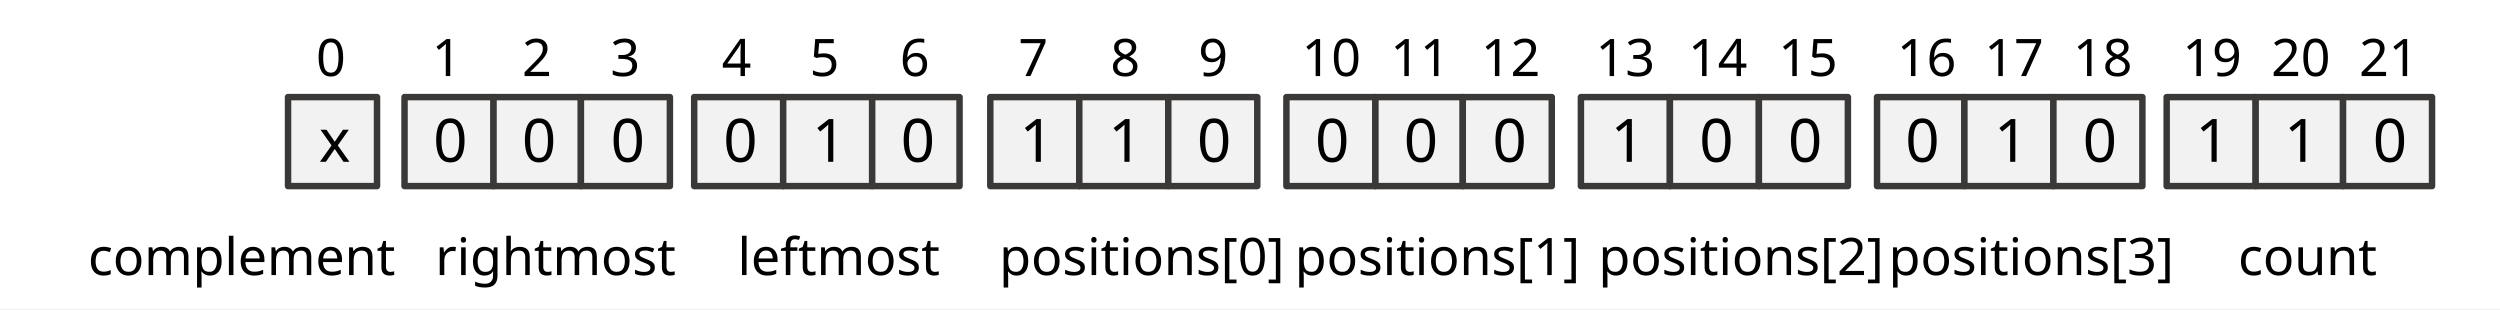
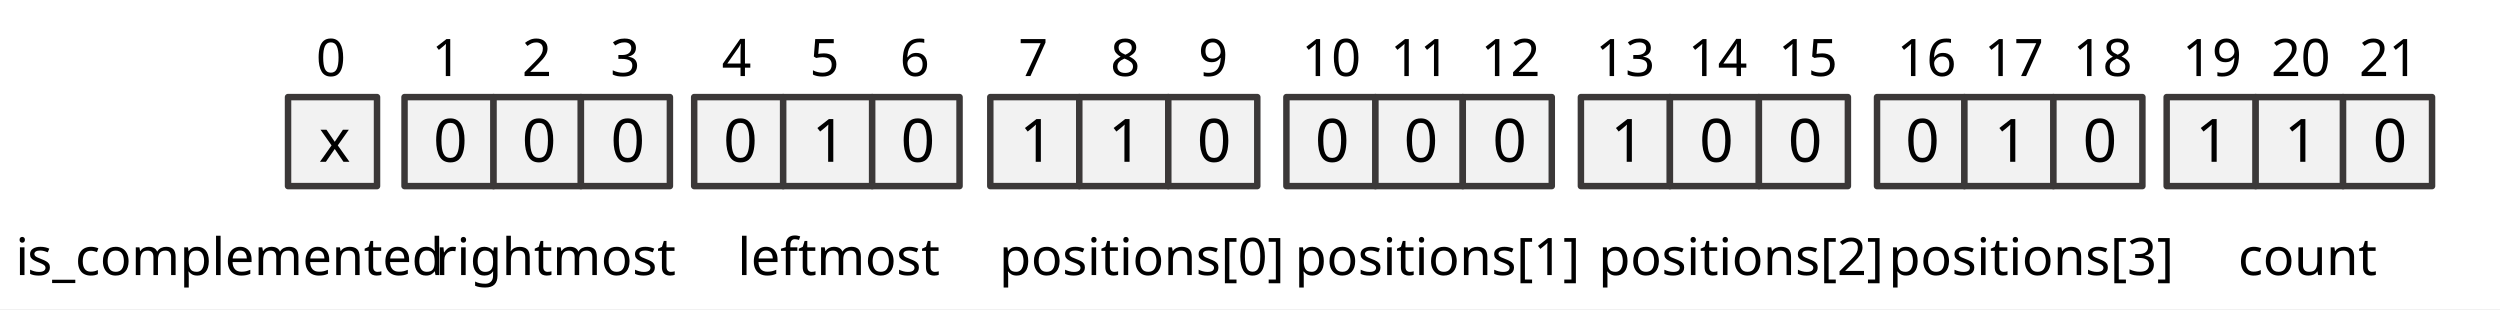
<svg xmlns="http://www.w3.org/2000/svg" width="1545" height="191" overflow="hidden">
  <defs>
    <clipPath id="clip0">
      <path d="M0 0 1545 0 1545 191 0 191Z" fill-rule="evenodd" clip-rule="evenodd" />
    </clipPath>
  </defs>
  <g clip-path="url(#clip0)">
    <rect x="0" y="0" width="1545" height="190.895" fill="#FFFFFF" transform="scale(1 1.00055)" />
    <rect x="0" y="0" width="55" height="54.97" stroke="#3B3838" stroke-width="4.001" stroke-linejoin="round" stroke-miterlimit="10" fill="#F2F2F2" transform="matrix(1 0 -0 1.00055 178 60)" />
    <text font-family="Calibri,Calibri_MSFontService,sans-serif" font-weight="400" font-size="37" transform="matrix(1 0 0 1.00055 197.057 100)">x</text>
    <rect x="0" y="0" width="55" height="54.97" stroke="#3B3838" stroke-width="4.001" stroke-linejoin="round" stroke-miterlimit="10" fill="#F2F2F2" transform="matrix(1 0 -0 1.00055 250 60)" />
    <text font-family="Calibri,Calibri_MSFontService,sans-serif" font-weight="400" font-size="37" transform="matrix(1 0 0 1.00055 267.744 100)">0</text>
    <rect x="0" y="0" width="54" height="54.97" stroke="#3B3838" stroke-width="4.001" stroke-linejoin="round" stroke-miterlimit="10" fill="#F2F2F2" transform="matrix(1 0 -0 1.00055 305 60)" />
    <text font-family="Calibri,Calibri_MSFontService,sans-serif" font-weight="400" font-size="37" transform="matrix(1 0 0 1.00055 322.565 100)">0</text>
    <rect x="0" y="0" width="55" height="54.97" stroke="#3B3838" stroke-width="4.001" stroke-linejoin="round" stroke-miterlimit="10" fill="#F2F2F2" transform="matrix(1 0 -0 1.00055 359 60)" />
    <text font-family="Calibri,Calibri_MSFontService,sans-serif" font-weight="400" font-size="37" transform="matrix(1 0 0 1.00055 377.386 100)">0</text>
    <rect x="0" y="0" width="55" height="54.97" stroke="#3B3838" stroke-width="4.001" stroke-linejoin="round" stroke-miterlimit="10" fill="#F2F2F2" transform="matrix(1 0 -0 1.00055 429 60)" />
    <text font-family="Calibri,Calibri_MSFontService,sans-serif" font-weight="400" font-size="37" transform="matrix(1 0 0 1.00055 447.018 100)">0</text>
    <rect x="0" y="0" width="55" height="54.97" stroke="#3B3838" stroke-width="4.001" stroke-linejoin="round" stroke-miterlimit="10" fill="#F2F2F2" transform="matrix(1 0 -0 1.00055 484 60)" />
    <text font-family="Calibri,Calibri_MSFontService,sans-serif" font-weight="400" font-size="37" transform="matrix(1 0 0 1.00055 501.839 100)">1</text>
    <rect x="0" y="0" width="54" height="54.97" stroke="#3B3838" stroke-width="4.001" stroke-linejoin="round" stroke-miterlimit="10" fill="#F2F2F2" transform="matrix(1 0 -0 1.00055 539 60)" />
    <text font-family="Calibri,Calibri_MSFontService,sans-serif" font-weight="400" font-size="37" transform="matrix(1 0 0 1.00055 556.659 100)">0</text>
    <rect x="0" y="0" width="55" height="54.97" stroke="#3B3838" stroke-width="4.001" stroke-linejoin="round" stroke-miterlimit="10" fill="#F2F2F2" transform="matrix(1 0 -0 1.00055 612 60)" />
    <text font-family="Calibri,Calibri_MSFontService,sans-serif" font-weight="400" font-size="37" transform="matrix(1 0 0 1.00055 630.113 100)">1</text>
    <rect x="0" y="0" width="55" height="54.97" stroke="#3B3838" stroke-width="4.001" stroke-linejoin="round" stroke-miterlimit="10" fill="#F2F2F2" transform="matrix(1 0 -0 1.00055 667 60)" />
    <text font-family="Calibri,Calibri_MSFontService,sans-serif" font-weight="400" font-size="37" transform="matrix(1 0 0 1.00055 684.934 100)">1</text>
    <rect x="0" y="0" width="55" height="54.97" stroke="#3B3838" stroke-width="4.001" stroke-linejoin="round" stroke-miterlimit="10" fill="#F2F2F2" transform="matrix(1 0 -0 1.00055 722 60)" />
    <text font-family="Calibri,Calibri_MSFontService,sans-serif" font-weight="400" font-size="37" transform="matrix(1 0 0 1.00055 739.755 100)">0</text>
    <rect x="0" y="0" width="55" height="54.97" stroke="#3B3838" stroke-width="4.001" stroke-linejoin="round" stroke-miterlimit="10" fill="#F2F2F2" transform="matrix(1 0 -0 1.00055 795 60)" />
    <text font-family="Calibri,Calibri_MSFontService,sans-serif" font-weight="400" font-size="37" transform="matrix(1 0 0 1.00055 812.732 100)">0</text>
    <rect x="0" y="0" width="54" height="54.97" stroke="#3B3838" stroke-width="4.001" stroke-linejoin="round" stroke-miterlimit="10" fill="#F2F2F2" transform="matrix(1 0 -0 1.00055 850 60)" />
    <text font-family="Calibri,Calibri_MSFontService,sans-serif" font-weight="400" font-size="37" transform="matrix(1 0 0 1.00055 867.552 100)">0</text>
    <rect x="0" y="0" width="55" height="54.97" stroke="#3B3838" stroke-width="4.001" stroke-linejoin="round" stroke-miterlimit="10" fill="#F2F2F2" transform="matrix(1 0 -0 1.00055 904 60)" />
    <text font-family="Calibri,Calibri_MSFontService,sans-serif" font-weight="400" font-size="37" transform="matrix(1 0 0 1.00055 922.373 100)">0</text>
    <rect x="0" y="0" width="55" height="54.97" stroke="#3B3838" stroke-width="4.001" stroke-linejoin="round" stroke-miterlimit="10" fill="#F2F2F2" transform="matrix(1 0 -0 1.00055 977 60)" />
    <text font-family="Calibri,Calibri_MSFontService,sans-serif" font-weight="400" font-size="37" transform="matrix(1 0 0 1.00055 995.35 100)">1</text>
    <rect x="0" y="0" width="55" height="54.97" stroke="#3B3838" stroke-width="4.001" stroke-linejoin="round" stroke-miterlimit="10" fill="#F2F2F2" transform="matrix(1 0 -0 1.00055 1032 60)" />
    <text font-family="Calibri,Calibri_MSFontService,sans-serif" font-weight="400" font-size="37" transform="matrix(1 0 0 1.00055 1050.17 100)">0</text>
    <rect x="0" y="0" width="55" height="54.97" stroke="#3B3838" stroke-width="4.001" stroke-linejoin="round" stroke-miterlimit="10" fill="#F2F2F2" transform="matrix(1 0 -0 1.00055 1087 60)" />
    <text font-family="Calibri,Calibri_MSFontService,sans-serif" font-weight="400" font-size="37" transform="matrix(1 0 0 1.00055 1104.99 100)">0</text>
    <rect x="0" y="0" width="54" height="54.97" stroke="#3B3838" stroke-width="4.001" stroke-linejoin="round" stroke-miterlimit="10" fill="#F2F2F2" transform="matrix(1 0 -0 1.00055 1160 60)" />
    <text font-family="Calibri,Calibri_MSFontService,sans-serif" font-weight="400" font-size="37" transform="matrix(1 0 0 1.00055 1177.5 100)">0</text>
    <rect x="0" y="0" width="55" height="54.97" stroke="#3B3838" stroke-width="4.001" stroke-linejoin="round" stroke-miterlimit="10" fill="#F2F2F2" transform="matrix(1 0 -0 1.00055 1214 60)" />
    <text font-family="Calibri,Calibri_MSFontService,sans-serif" font-weight="400" font-size="37" transform="matrix(1 0 0 1.00055 1232.32 100)">1</text>
    <rect x="0" y="0" width="55" height="54.97" stroke="#3B3838" stroke-width="4.001" stroke-linejoin="round" stroke-miterlimit="10" fill="#F2F2F2" transform="matrix(1 0 -0 1.00055 1269 60)" />
    <text font-family="Calibri,Calibri_MSFontService,sans-serif" font-weight="400" font-size="37" transform="matrix(1 0 0 1.00055 1287.14 100)">0</text>
    <rect x="0" y="0" width="55" height="54.97" stroke="#3B3838" stroke-width="4.001" stroke-linejoin="round" stroke-miterlimit="10" fill="#F2F2F2" transform="matrix(1 0 -0 1.00055 1339 60)" />
    <text font-family="Calibri,Calibri_MSFontService,sans-serif" font-weight="400" font-size="37" transform="matrix(1 0 0 1.00055 1356.77 100)">1</text>
    <rect x="0" y="0" width="54" height="54.97" stroke="#3B3838" stroke-width="4.001" stroke-linejoin="round" stroke-miterlimit="10" fill="#F2F2F2" transform="matrix(1 0 -0 1.00055 1394 60)" />
    <text font-family="Calibri,Calibri_MSFontService,sans-serif" font-weight="400" font-size="37" transform="matrix(1 0 0 1.00055 1411.59 100)">1</text>
    <rect x="0" y="0" width="55" height="54.97" stroke="#3B3838" stroke-width="4.001" stroke-linejoin="round" stroke-miterlimit="10" fill="#F2F2F2" transform="matrix(1 0 -0 1.00055 1448 60)" />
    <text font-family="Calibri,Calibri_MSFontService,sans-serif" font-weight="400" font-size="37" transform="matrix(1 0 0 1.00055 1466.41 100)">0<tspan font-size="32" x="-1271.07" y="-52.971">0</tspan>
      <tspan font-size="32" x="-1199.52" y="-52.971">1</tspan>
      <tspan font-size="32" x="-1143.76" y="-52.971">2</tspan>
      <tspan font-size="32" x="-1089.17" y="-52.971">3</tspan>
      <tspan font-size="32" x="-1020.37" y="-52.971">4</tspan>
      <tspan font-size="32" x="-966.018" y="-52.971">5</tspan>
      <tspan font-size="32" x="-910.255" y="-52.971">6</tspan>
      <tspan font-size="32" x="-837.036" y="-52.971">7</tspan>
      <tspan font-size="32" x="-780.171" y="-52.971">8</tspan>
      <tspan font-size="32" x="-725.821" y="-52.971">9</tspan>
      <tspan font-size="32" x="-661.95" y="-52.971">10</tspan>
      <tspan font-size="32" x="-607.129" y="-52.971">11</tspan>
      <tspan font-size="32" x="-551.165" y="-52.971">12</tspan>
      <tspan font-size="32" x="-480.274" y="-52.971">13</tspan>
      <tspan font-size="32" x="-423.132" y="-52.971">14</tspan>
      <tspan font-size="32" x="-367.368" y="-52.971">15</tspan>
      <tspan font-size="32" x="-294.039" y="-52.971">16</tspan>
      <tspan font-size="32" x="-240.042" y="-52.971">17</tspan>
      <tspan font-size="32" x="-185.222" y="-52.971">18</tspan>
      <tspan font-size="32" x="-117.635" y="-52.971">19</tspan>
      <tspan font-size="32" x="-62.814" y="-52.971">20</tspan>
      <tspan font-size="32" x="-8.464" y="-52.971">21</tspan>
-       <tspan font-size="32" x="-1412" y="69.962">complement</tspan>
+       <tspan font-size="32" x="-1456.81" y="69.962">i</tspan>
+       <tspan font-size="32" x="-1449.47" y="69.962">s_complemented</tspan>
      <tspan font-size="32" x="-1197.37" y="69.962">rightmost</tspan>
      <tspan font-size="32" x="-1010.58" y="69.962">leftmost</tspan>
      <tspan font-size="32" x="-848.882" y="69.962">positions[0]</tspan>
      <tspan font-size="32" x="-666.214" y="69.962">positions[1]</tspan>
      <tspan font-size="32" x="-478.527" y="69.962">positions[2]</tspan>
      <tspan font-size="32" x="-299.225" y="69.962">positions[3]</tspan>
      <tspan font-size="32" x="-83.262" y="69.962">count</tspan>
    </text>
  </g>
</svg>
